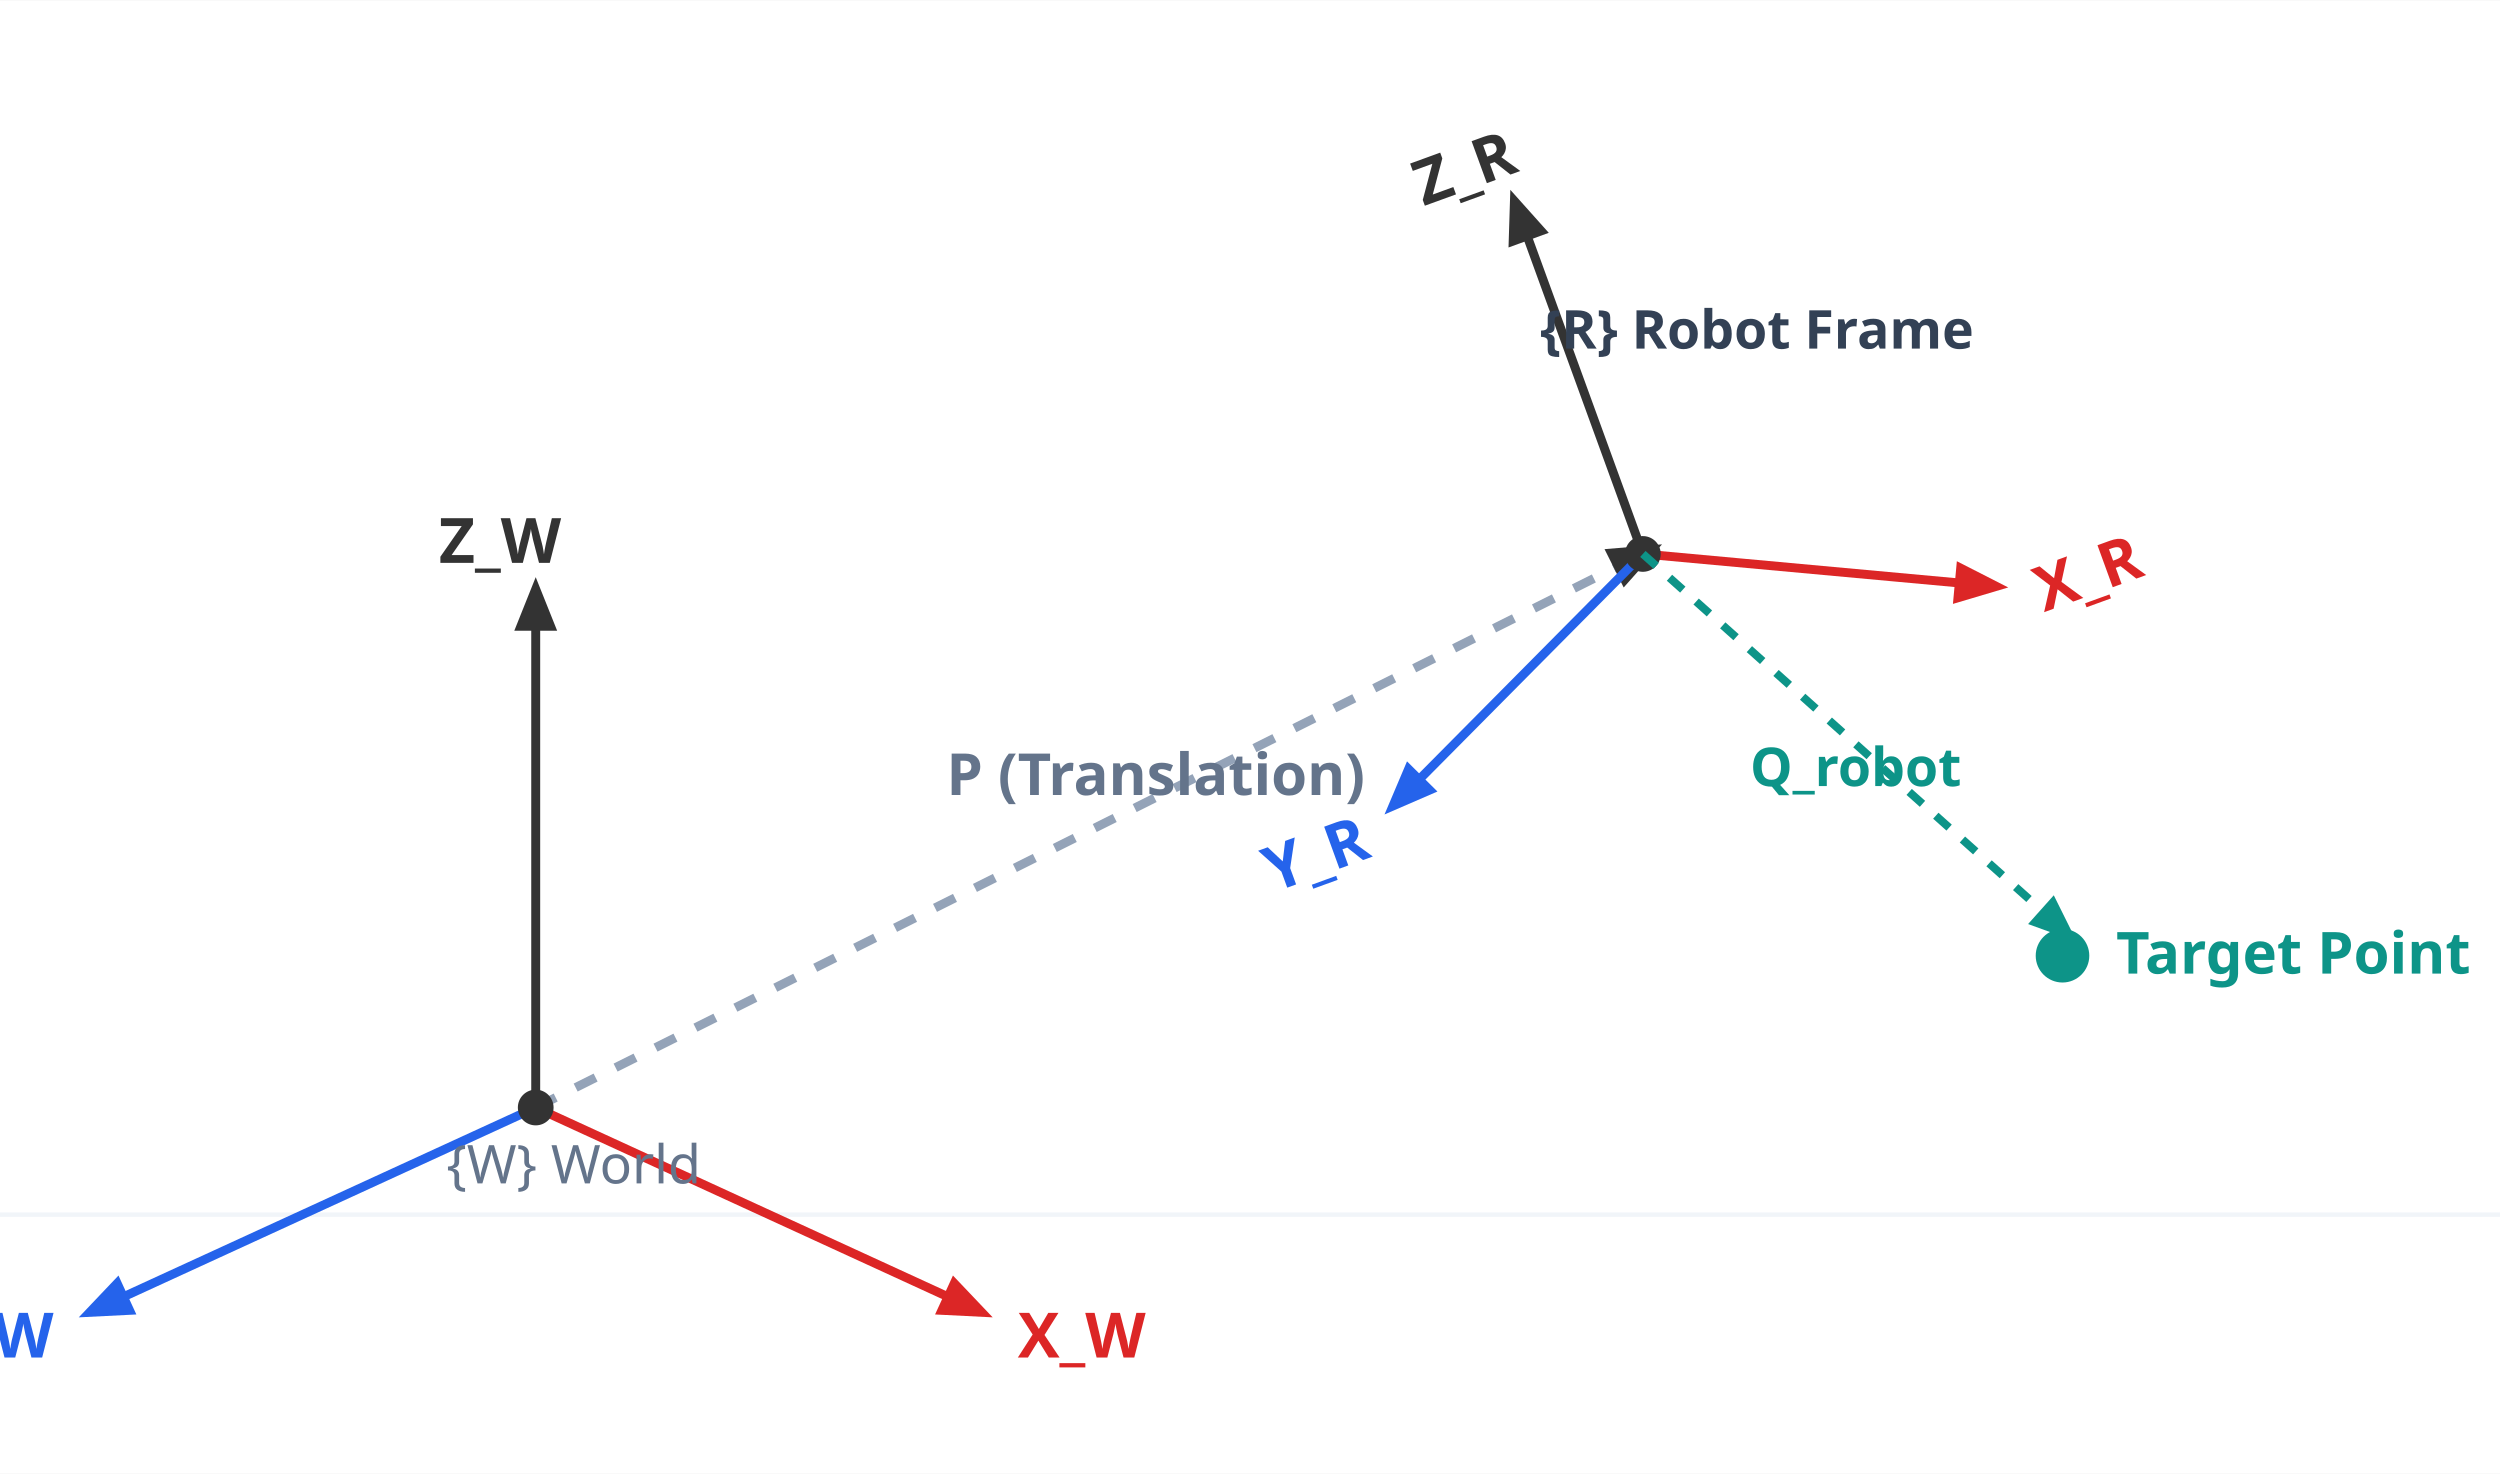
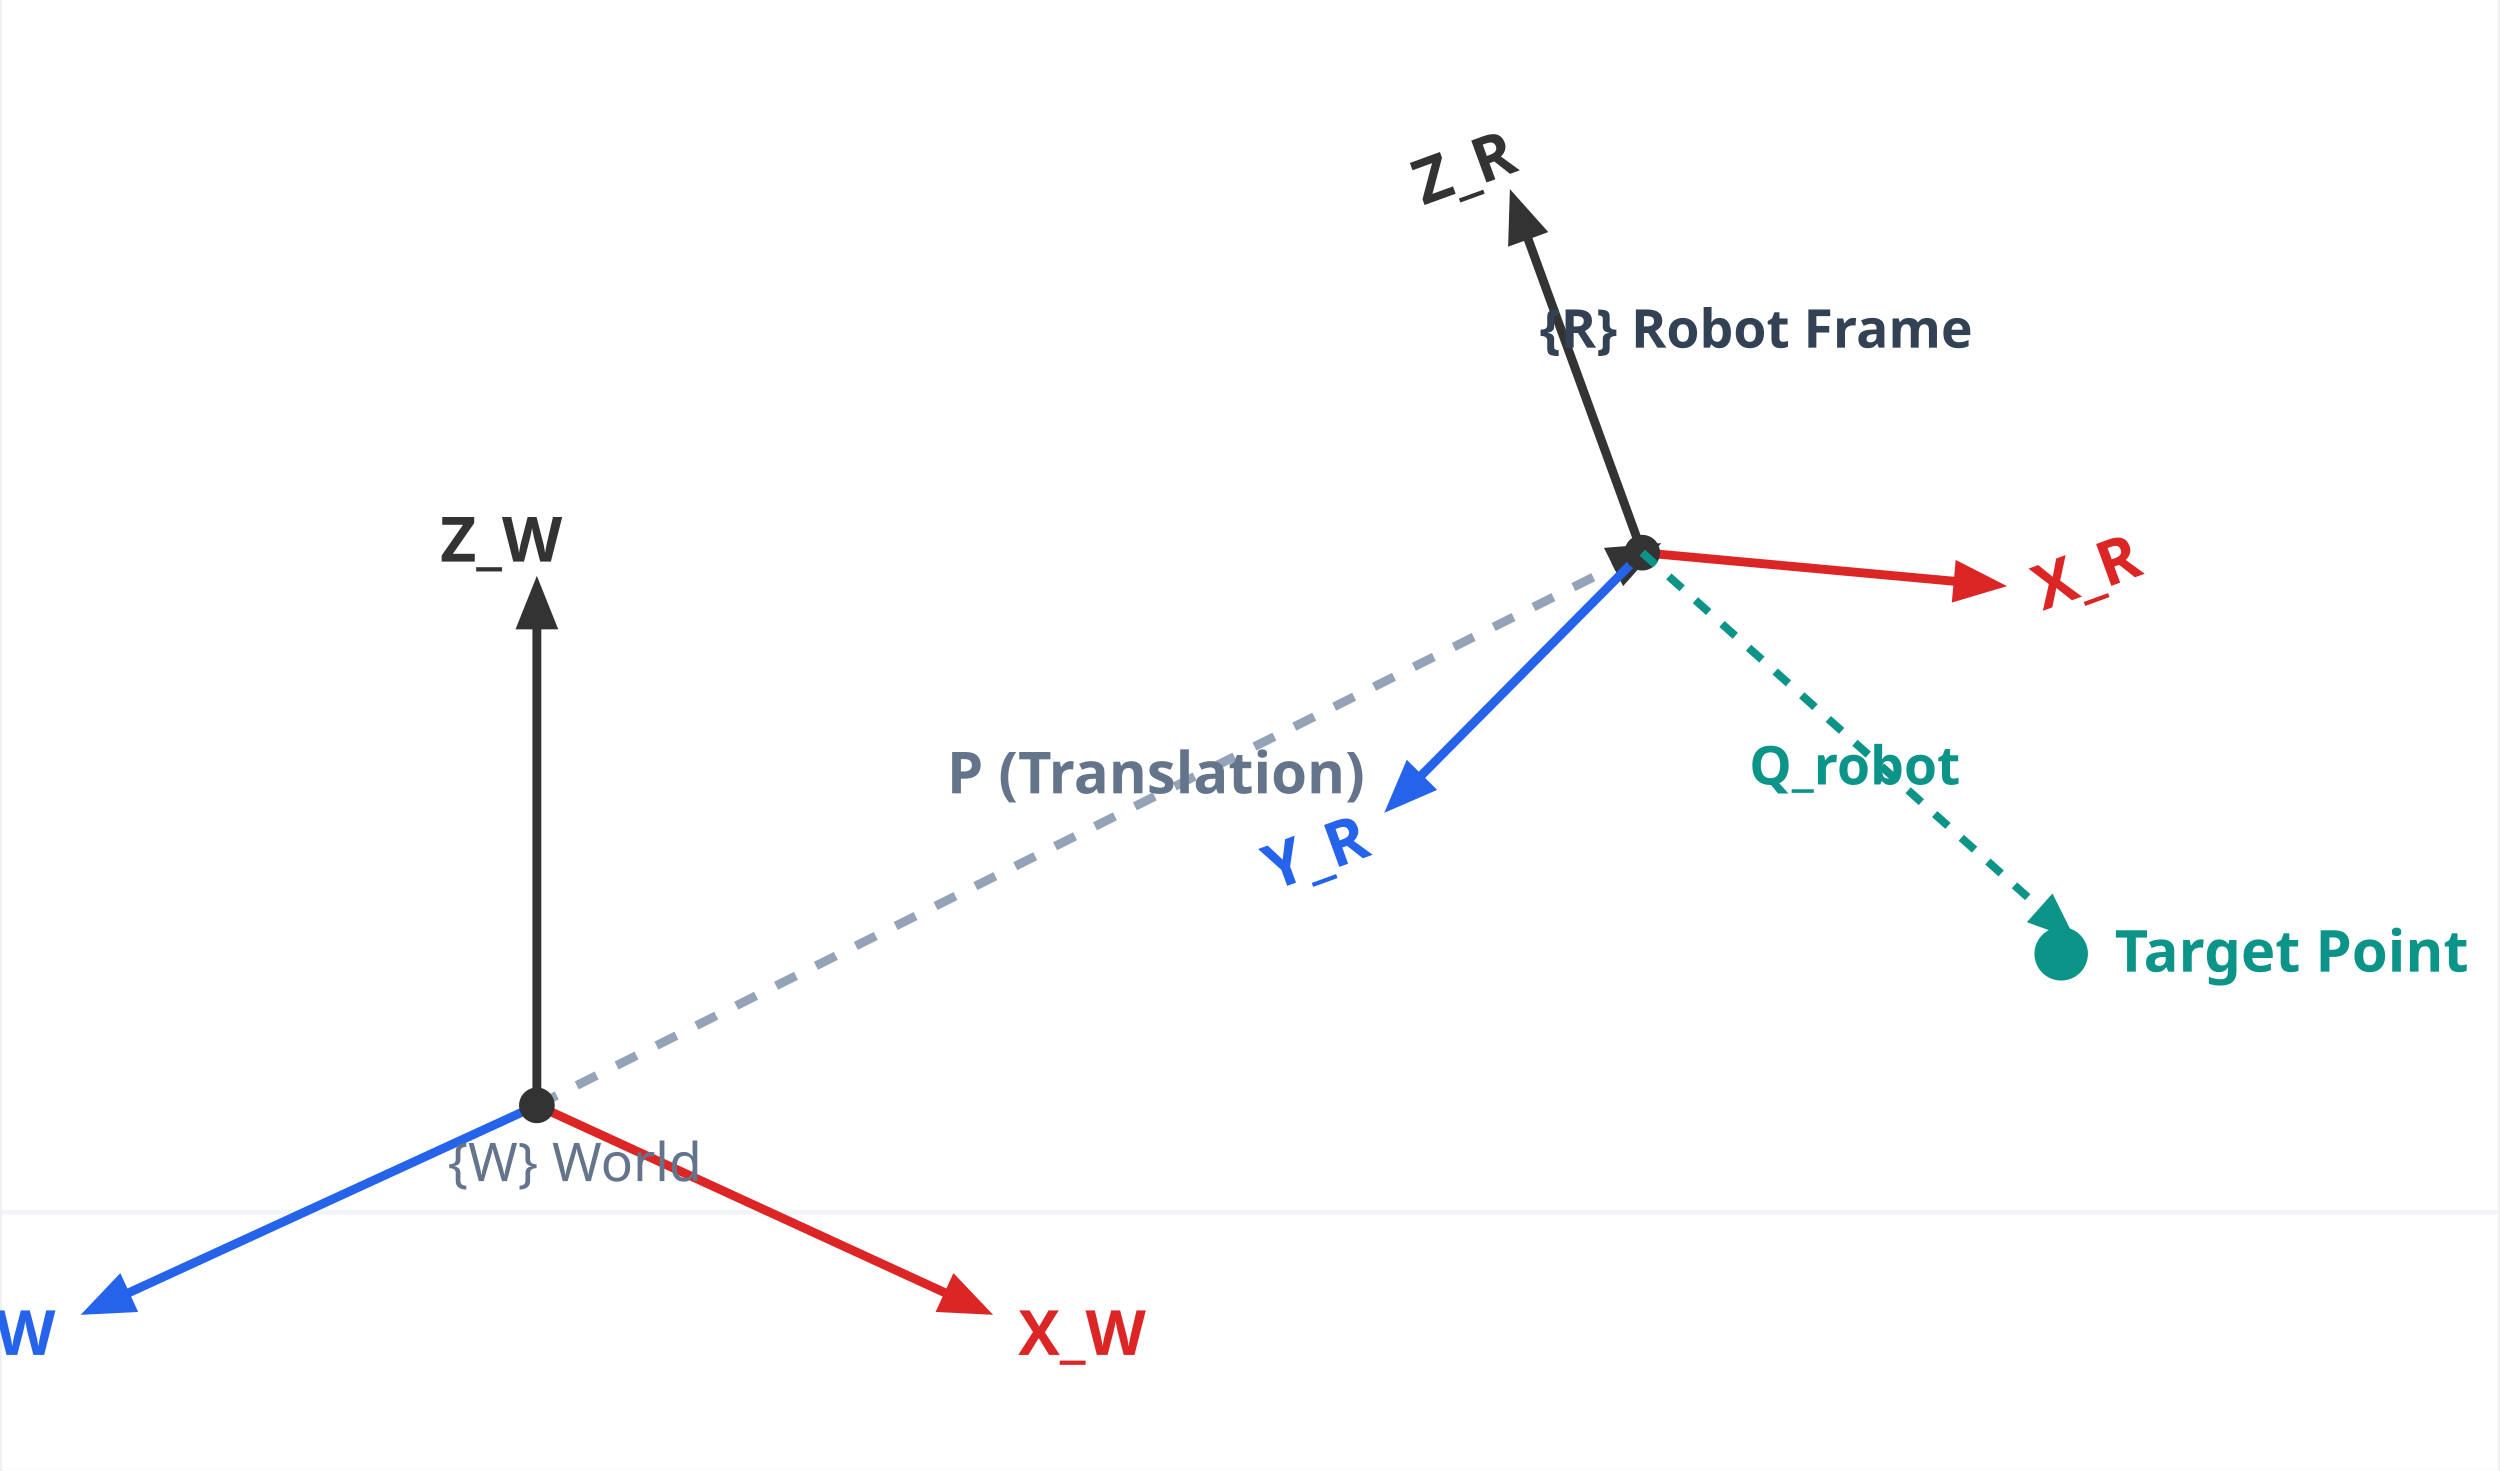
- <svg xmlns="http://www.w3.org/2000/svg" viewBox="0 0 560 330" width="480" height="283">
+ <svg xmlns="http://www.w3.org/2000/svg" viewBox="0 0 560 330" width="600" height="353">
  <defs>
    <marker id="arrow3d" viewBox="0 0 10 10" refX="6" refY="5" markerWidth="6" markerHeight="6" orient="auto-start-reverse">
      <path d="M 0 1 L 10 5 L 0 9 z" fill="#333" />
    </marker>
    <marker id="arrow3d-red" viewBox="0 0 10 10" refX="6" refY="5" markerWidth="6" markerHeight="6" orient="auto-start-reverse">
      <path d="M 0 1 L 10 5 L 0 9 z" fill="#dc2626" />
    </marker>
    <marker id="arrow3d-blue" viewBox="0 0 10 10" refX="6" refY="5" markerWidth="6" markerHeight="6" orient="auto-start-reverse">
      <path d="M 0 1 L 10 5 L 0 9 z" fill="#2563eb" />
    </marker>
    <marker id="arrow3d-teal" viewBox="0 0 10 10" refX="6" refY="5" markerWidth="6" markerHeight="6" orient="auto-start-reverse">
      <path d="M 0 1 L 10 5 L 0 9 z" fill="#0d9488" />
    </marker>
  </defs>
  <rect width="100%" height="100%" fill="#ffffff" />
  <line x1="0" y1="272" x2="560" y2="272" stroke="#f1f5f9" stroke-width="1" />
  <line x1="120" y1="248" x2="368" y2="124" stroke="#94a3b8" stroke-width="2" stroke-dasharray="5,5" marker-end="url(#arrow3d)" />
  <text x="212" y="178" font-family="sans-serif" font-size="13" font-weight="bold" fill="#64748b">P (Translation)</text>
  <g transform="translate(120, 248)">
    <line x1="0" y1="0" x2="0" y2="-114" stroke="#333" stroke-width="2" marker-end="url(#arrow3d)" />
    <text x="-8" y="-122" font-family="sans-serif" font-size="14" font-weight="bold" fill="#333" text-anchor="middle">Z_W</text>
    <line x1="0" y1="0" x2="98" y2="45" stroke="#dc2626" stroke-width="2" marker-end="url(#arrow3d-red)" />
    <text x="108" y="56" font-family="sans-serif" font-size="14" font-weight="bold" fill="#dc2626">X_W</text>
    <line x1="0" y1="0" x2="-98" y2="45" stroke="#2563eb" stroke-width="2" marker-end="url(#arrow3d-blue)" />
    <text x="-108" y="56" font-family="sans-serif" font-size="14" font-weight="bold" fill="#2563eb" text-anchor="end">Y_W</text>
    <circle cx="0" cy="0" r="4" fill="#333" />
    <text x="-20" y="17" font-family="sans-serif" font-size="12" fill="#64748b">{W} World</text>
  </g>
  <g transform="translate(368, 124) rotate(-20)">
    <line x1="0" y1="0" x2="0" y2="-82" stroke="#333" stroke-width="2" marker-end="url(#arrow3d)" />
    <text x="-8" y="-90" font-family="sans-serif" font-size="14" font-weight="bold" fill="#333" text-anchor="middle">Z_R</text>
    <line x1="0" y1="0" x2="70" y2="33" stroke="#dc2626" stroke-width="2" marker-end="url(#arrow3d-red)" />
    <text x="80" y="43" font-family="sans-serif" font-size="14" font-weight="bold" fill="#dc2626">X_R</text>
    <line x1="0" y1="0" x2="-70" y2="33" stroke="#2563eb" stroke-width="2" marker-end="url(#arrow3d-blue)" />
    <text x="-80" y="43" font-family="sans-serif" font-size="14" font-weight="bold" fill="#2563eb" text-anchor="end">Y_R</text>
    <circle cx="0" cy="0" r="4" fill="#333" />
  </g>
  <text x="345" y="78" font-family="sans-serif" font-size="12" font-weight="bold" fill="#334155">{R} Robot Frame</text>
  <line x1="368" y1="124" x2="462" y2="208" stroke="#0d9488" stroke-width="1.8" stroke-dasharray="4,4" marker-end="url(#arrow3d-teal)" />
  <text x="392" y="176" font-family="sans-serif" font-size="12" font-weight="bold" fill="#0d9488">Q_robot</text>
  <g transform="translate(462, 214)">
    <circle cx="0" cy="0" r="6" fill="#0d9488" />
    <text x="12" y="4" font-family="sans-serif" font-size="13" font-weight="bold" fill="#0d9488">Target Point</text>
  </g>
</svg>
